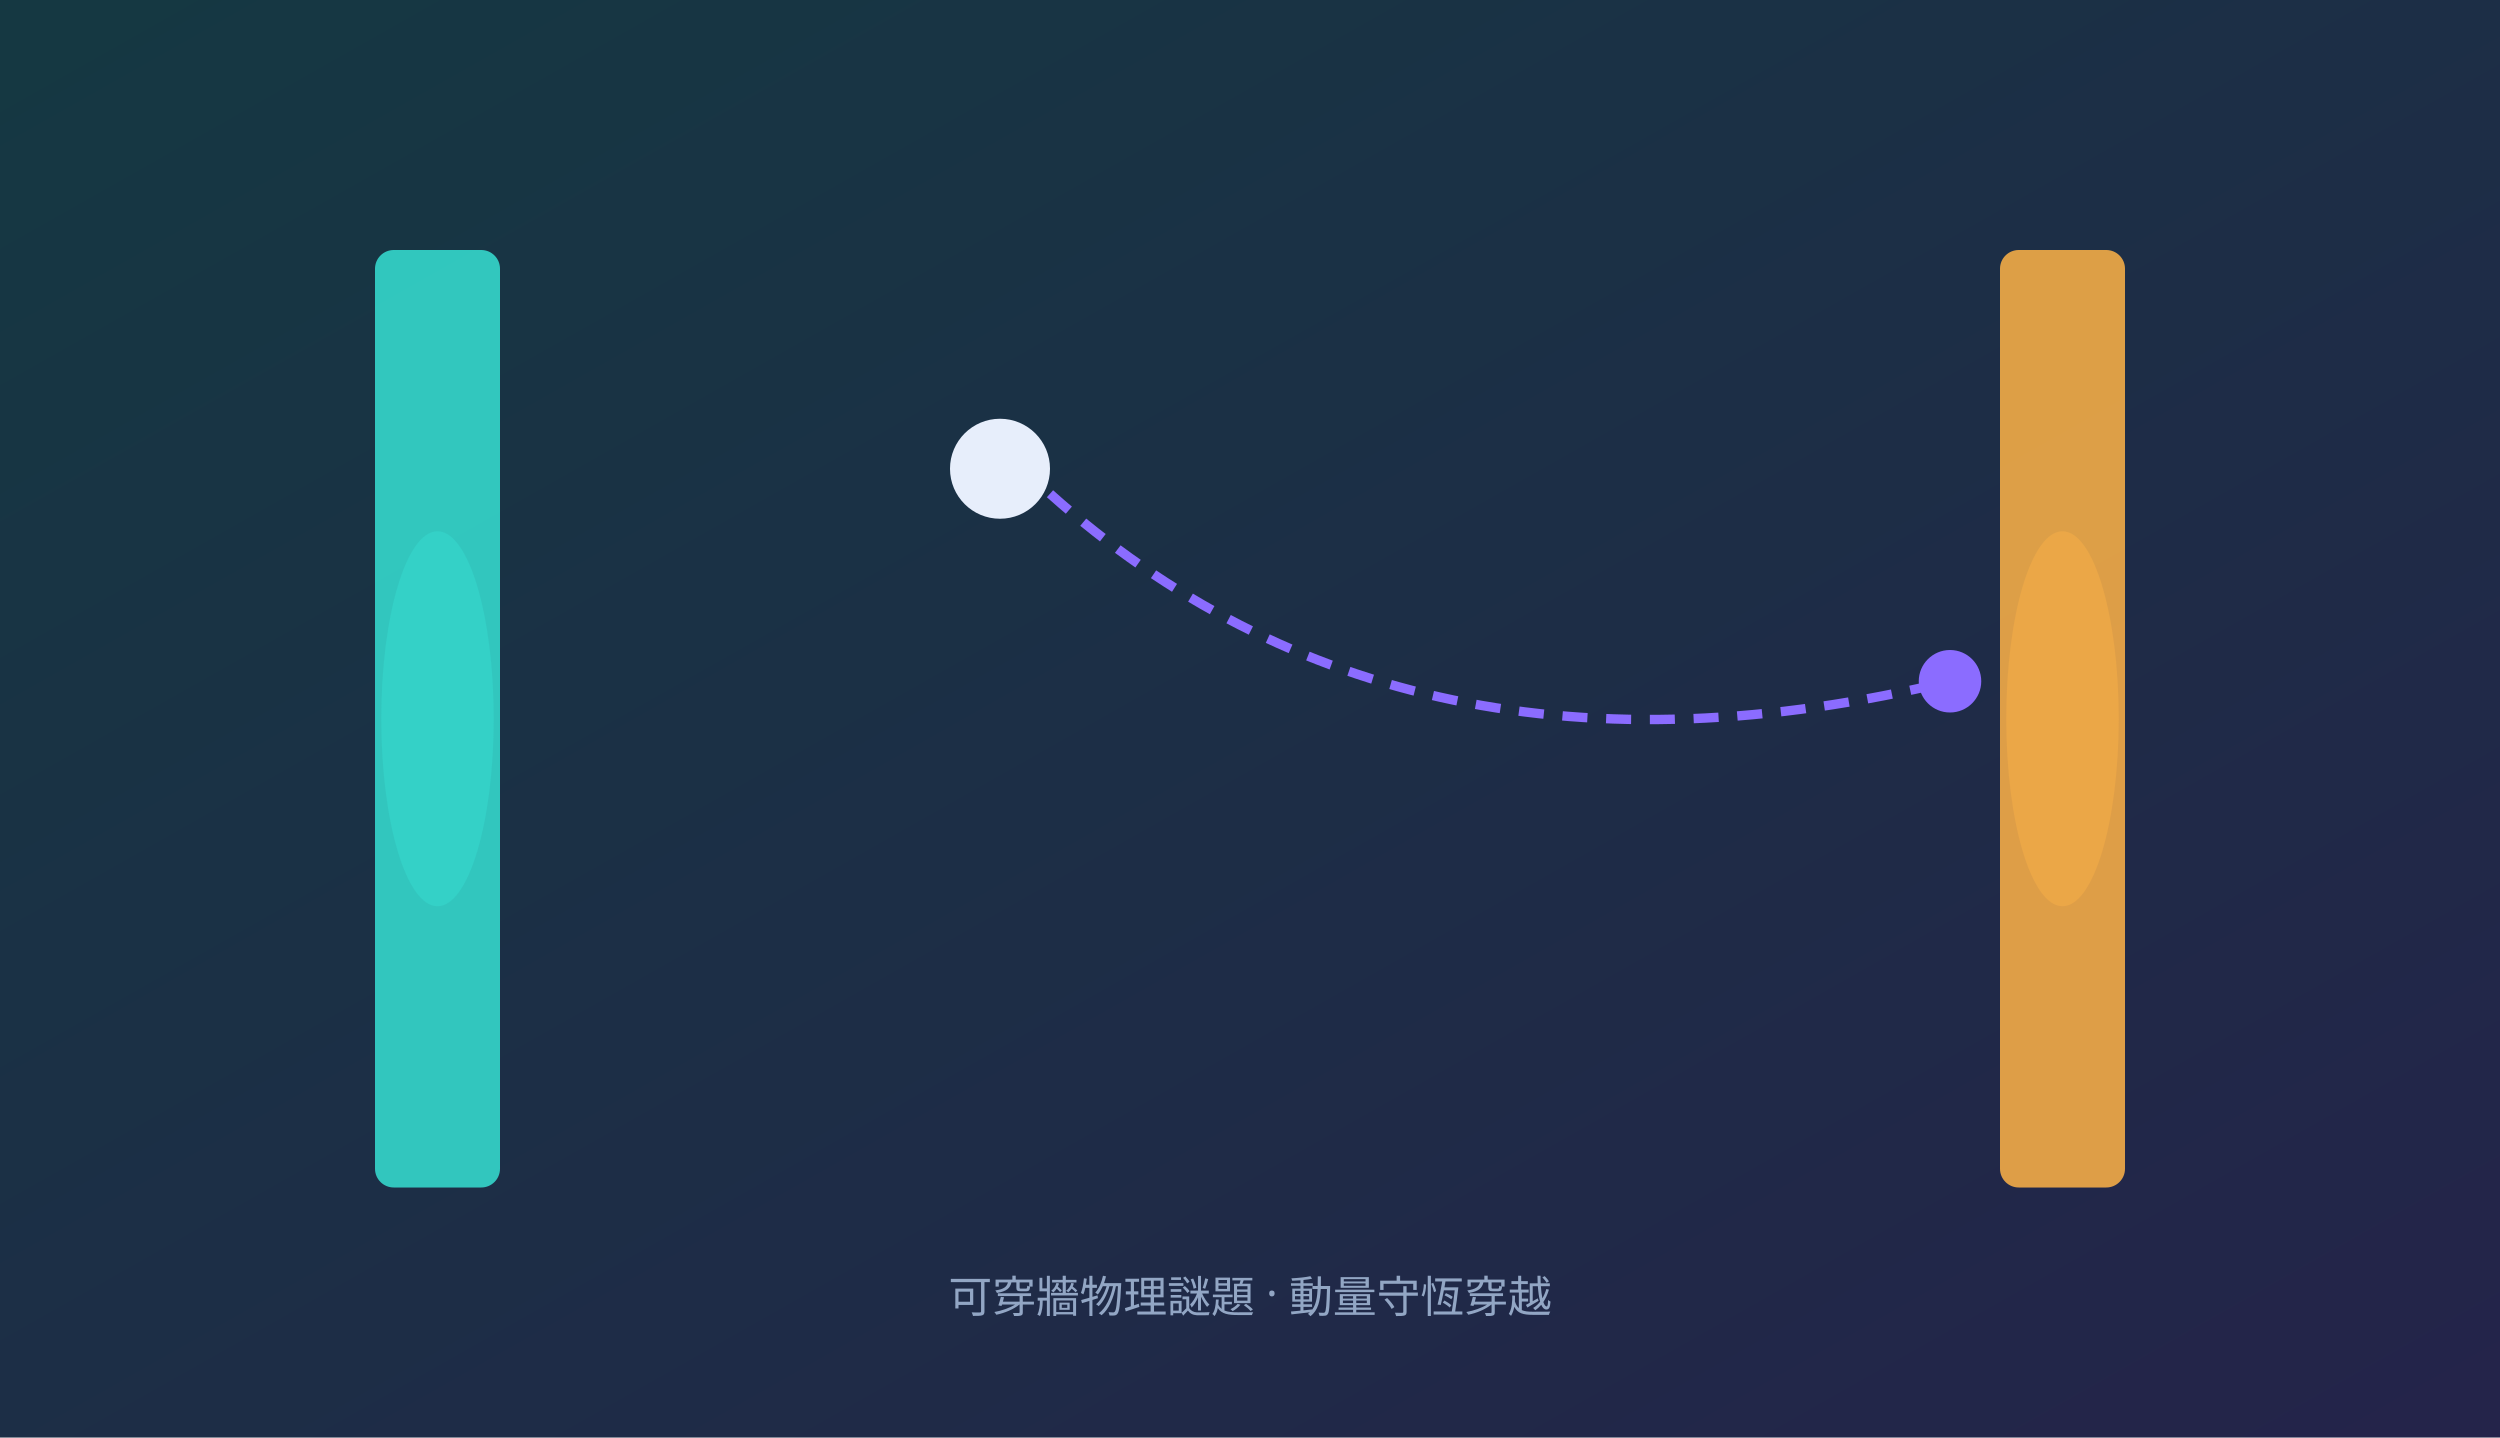
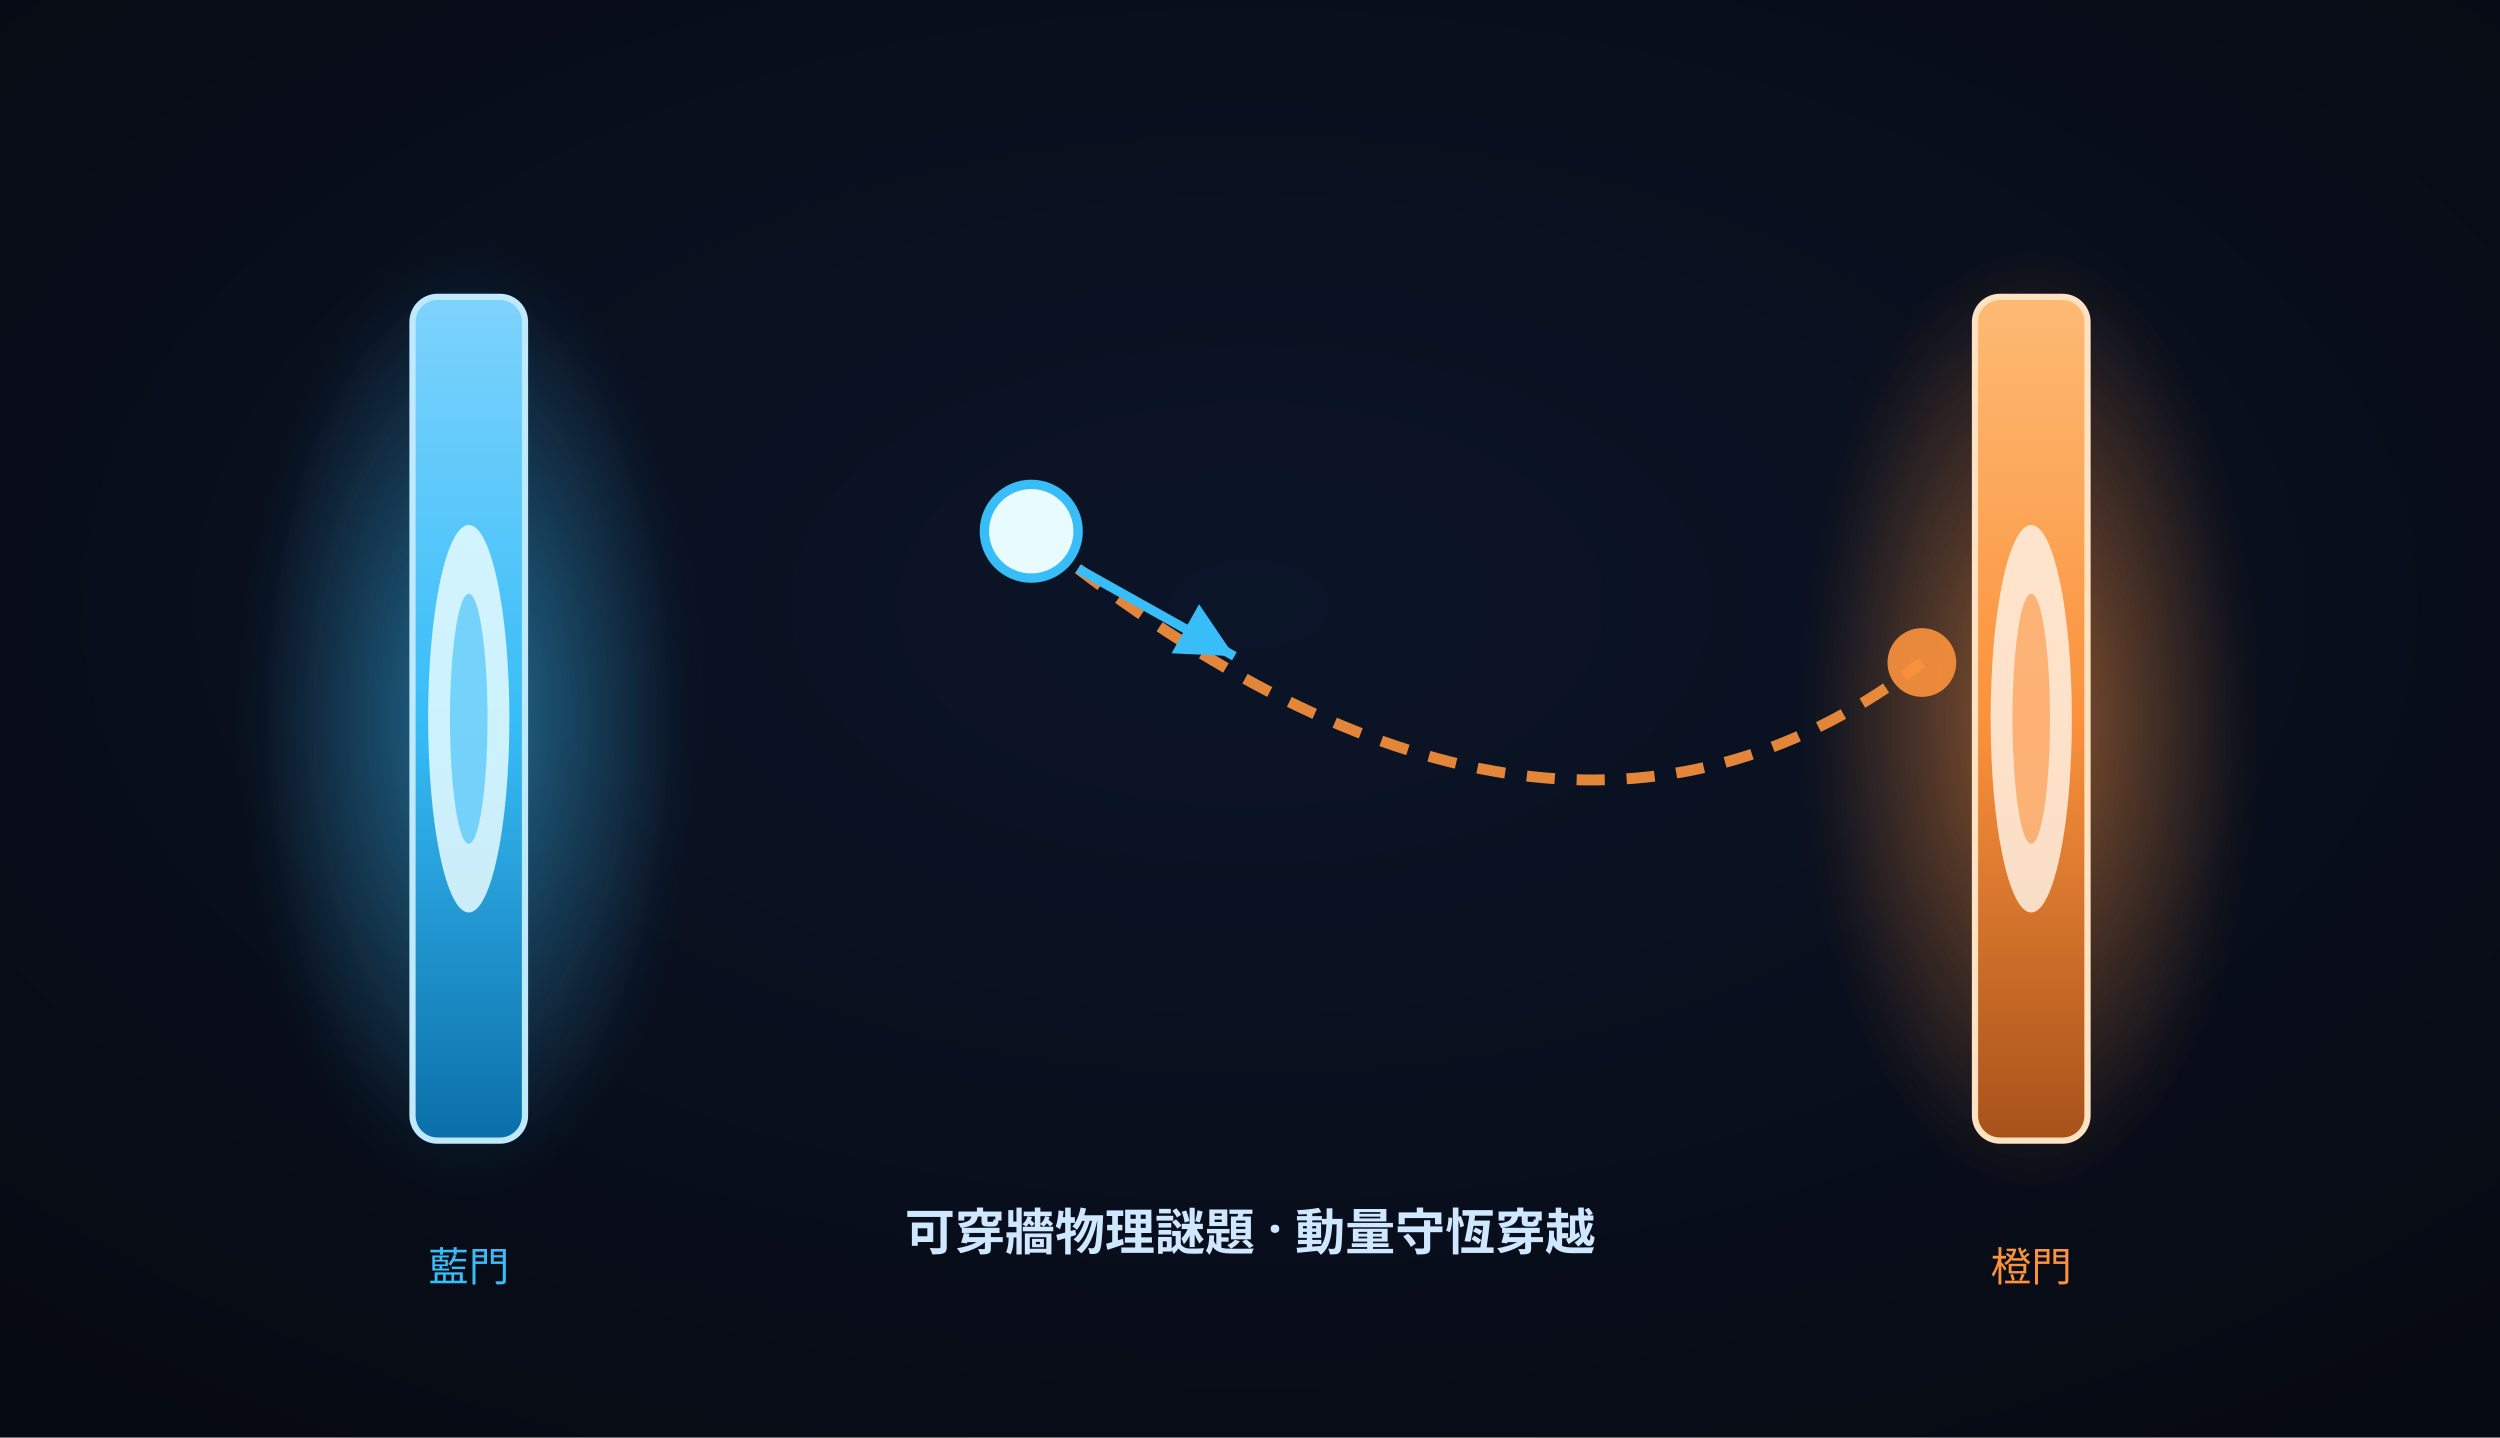
<svg xmlns="http://www.w3.org/2000/svg" width="800" height="460" viewBox="0 0 800 460">
-   <rect width="800" height="460" fill="#0d1422" />
  <defs>
-     <linearGradient id="g" x1="0" y1="0" x2="1" y2="1">
-       <stop offset="0" stop-color="#36e0d4" stop-opacity="0.18" />
-       <stop offset="1" stop-color="#8b6cff" stop-opacity="0.18" />
+     <radialGradient id="bg" cx="50%" cy="42%" r="75%">
+       <stop offset="0" stop-color="#0d1830" />
+       <stop offset="1" stop-color="#05070d" />
+     </radialGradient>
+     <linearGradient id="bdoor" x1="0" y1="0" x2="0" y2="1">
+       <stop offset="0" stop-color="#7dd3fc" />
+       <stop offset="0.5" stop-color="#38bdf8" />
+       <stop offset="1" stop-color="#0b6fa8" />
    </linearGradient>
+     <linearGradient id="odoor" x1="0" y1="0" x2="0" y2="1">
+       <stop offset="0" stop-color="#fdba74" />
+       <stop offset="0.5" stop-color="#fb923c" />
+       <stop offset="1" stop-color="#a8521a" />
+     </linearGradient>
+     <radialGradient id="bglow" cx="50%" cy="50%" r="50%">
+       <stop offset="0" stop-color="#38bdf8" stop-opacity="0.55" />
+       <stop offset="1" stop-color="#38bdf8" stop-opacity="0" />
+     </radialGradient>
+     <radialGradient id="oglow" cx="50%" cy="50%" r="50%">
+       <stop offset="0" stop-color="#fb923c" stop-opacity="0.55" />
+       <stop offset="1" stop-color="#fb923c" stop-opacity="0" />
+     </radialGradient>
+     <filter id="soft" x="-50%" y="-50%" width="200%" height="200%">
+       <feGaussianBlur stdDeviation="6" />
+     </filter>
  </defs>
-   <rect width="800" height="460" fill="url(#g)" />
-   <rect x="120" y="80" width="40" height="300" rx="6" fill="#36e0d4" opacity="0.85" />
-   <rect x="640" y="80" width="40" height="300" rx="6" fill="#ffb347" opacity="0.85" />
-   <ellipse cx="140" cy="230" rx="18" ry="60" fill="#36e0d4" opacity="0.4" />
-   <ellipse cx="660" cy="230" rx="18" ry="60" fill="#ffb347" opacity="0.4" />
-   <circle cx="320" cy="150" r="16" fill="#e7eefb" />
-   <path d="M336 158 Q450 260 624 218" fill="none" stroke="#8b6cff" stroke-width="3" stroke-dasharray="8 6" />
-   <circle cx="624" cy="218" r="10" fill="#8b6cff" />
-   <text x="400" y="420" fill="#92a6c4" font-family="sans-serif" font-size="14" text-anchor="middle">可穿牆物理謎題 · 動量守恆穿越</text>
+   <rect width="800" height="460" fill="url(#bg)" />
+   <rect x="0" y="0" width="800" height="460" fill="#0a0f1a" opacity="0.35" />
+   <ellipse cx="150" cy="230" rx="70" ry="150" fill="url(#bglow)" filter="url(#soft)" />
+   <rect x="132" y="95" width="36" height="270" rx="8" fill="url(#bdoor)" stroke="#bfe9ff" stroke-width="2" />
+   <ellipse cx="150" cy="230" rx="13" ry="62" fill="#e8fbff" opacity="0.85" />
+   <ellipse cx="150" cy="230" rx="6" ry="40" fill="#38bdf8" opacity="0.6" />
+   <ellipse cx="650" cy="230" rx="70" ry="150" fill="url(#oglow)" filter="url(#soft)" />
+   <rect x="632" y="95" width="36" height="270" rx="8" fill="url(#odoor)" stroke="#ffe2c2" stroke-width="2" />
+   <ellipse cx="650" cy="230" rx="13" ry="62" fill="#fff0e2" opacity="0.85" />
+   <ellipse cx="650" cy="230" rx="6" ry="40" fill="#fb923c" opacity="0.6" />
+   <circle cx="330" cy="170" r="15" fill="#e8fbff" stroke="#38bdf8" stroke-width="3" />
+   <path d="M345 182 Q500 300 615 212" fill="none" stroke="#fb923c" stroke-width="3.5" stroke-dasharray="9 7" opacity="0.9" />
+   <circle cx="615" cy="212" r="11" fill="#fb923c" opacity="0.9" />
+   <line x1="345" y1="182" x2="395" y2="210" stroke="#38bdf8" stroke-width="3" marker-end="url(#arr)" />
+   <defs>
+     <marker id="arr" markerWidth="10" markerHeight="10" refX="6" refY="3" orient="auto">
+       <path d="M0,0 L6,3 L0,6 Z" fill="#38bdf8" />
+     </marker>
+   </defs>
+   <text x="400" y="400" fill="#cfe8ff" font-family="Segoe UI, sans-serif" font-size="16" font-weight="600" text-anchor="middle">可穿牆物理謎題 · 動量守恆穿越</text>
+   <text x="150" y="410" fill="#38bdf8" font-family="Segoe UI, sans-serif" font-size="13" text-anchor="middle">藍門</text>
+   <text x="650" y="410" fill="#fb923c" font-family="Segoe UI, sans-serif" font-size="13" text-anchor="middle">橙門</text>
</svg>
